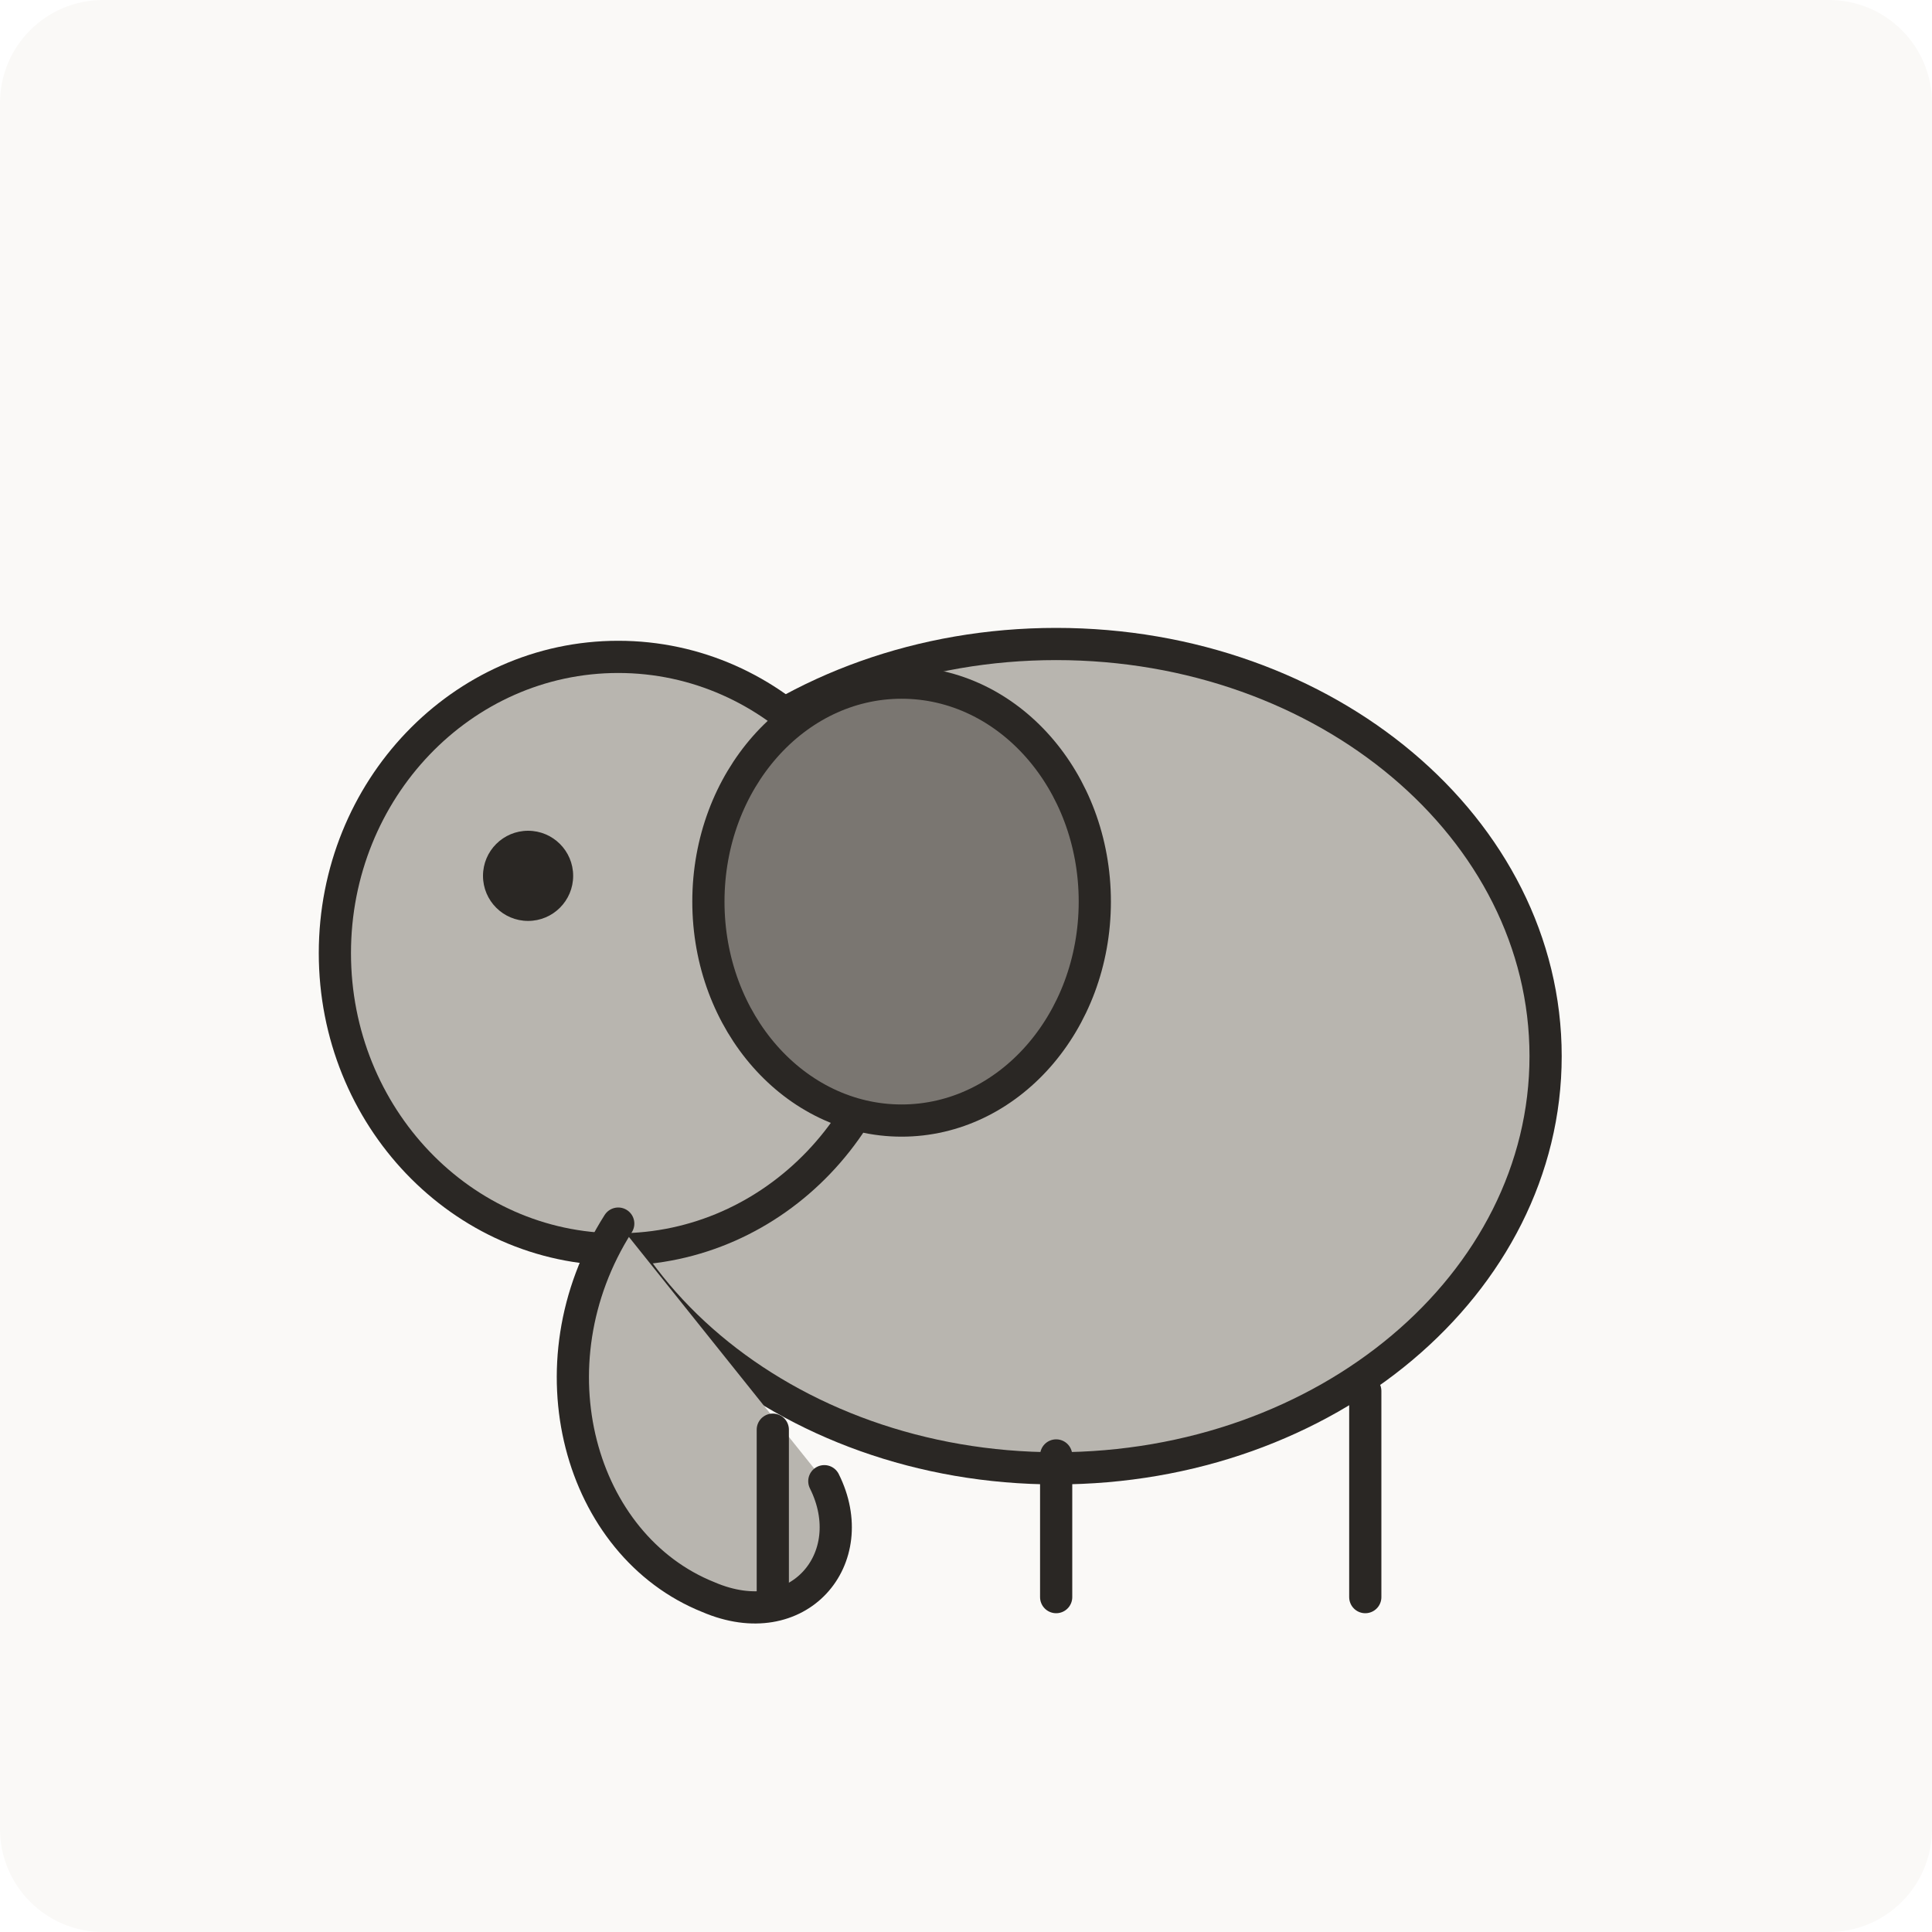
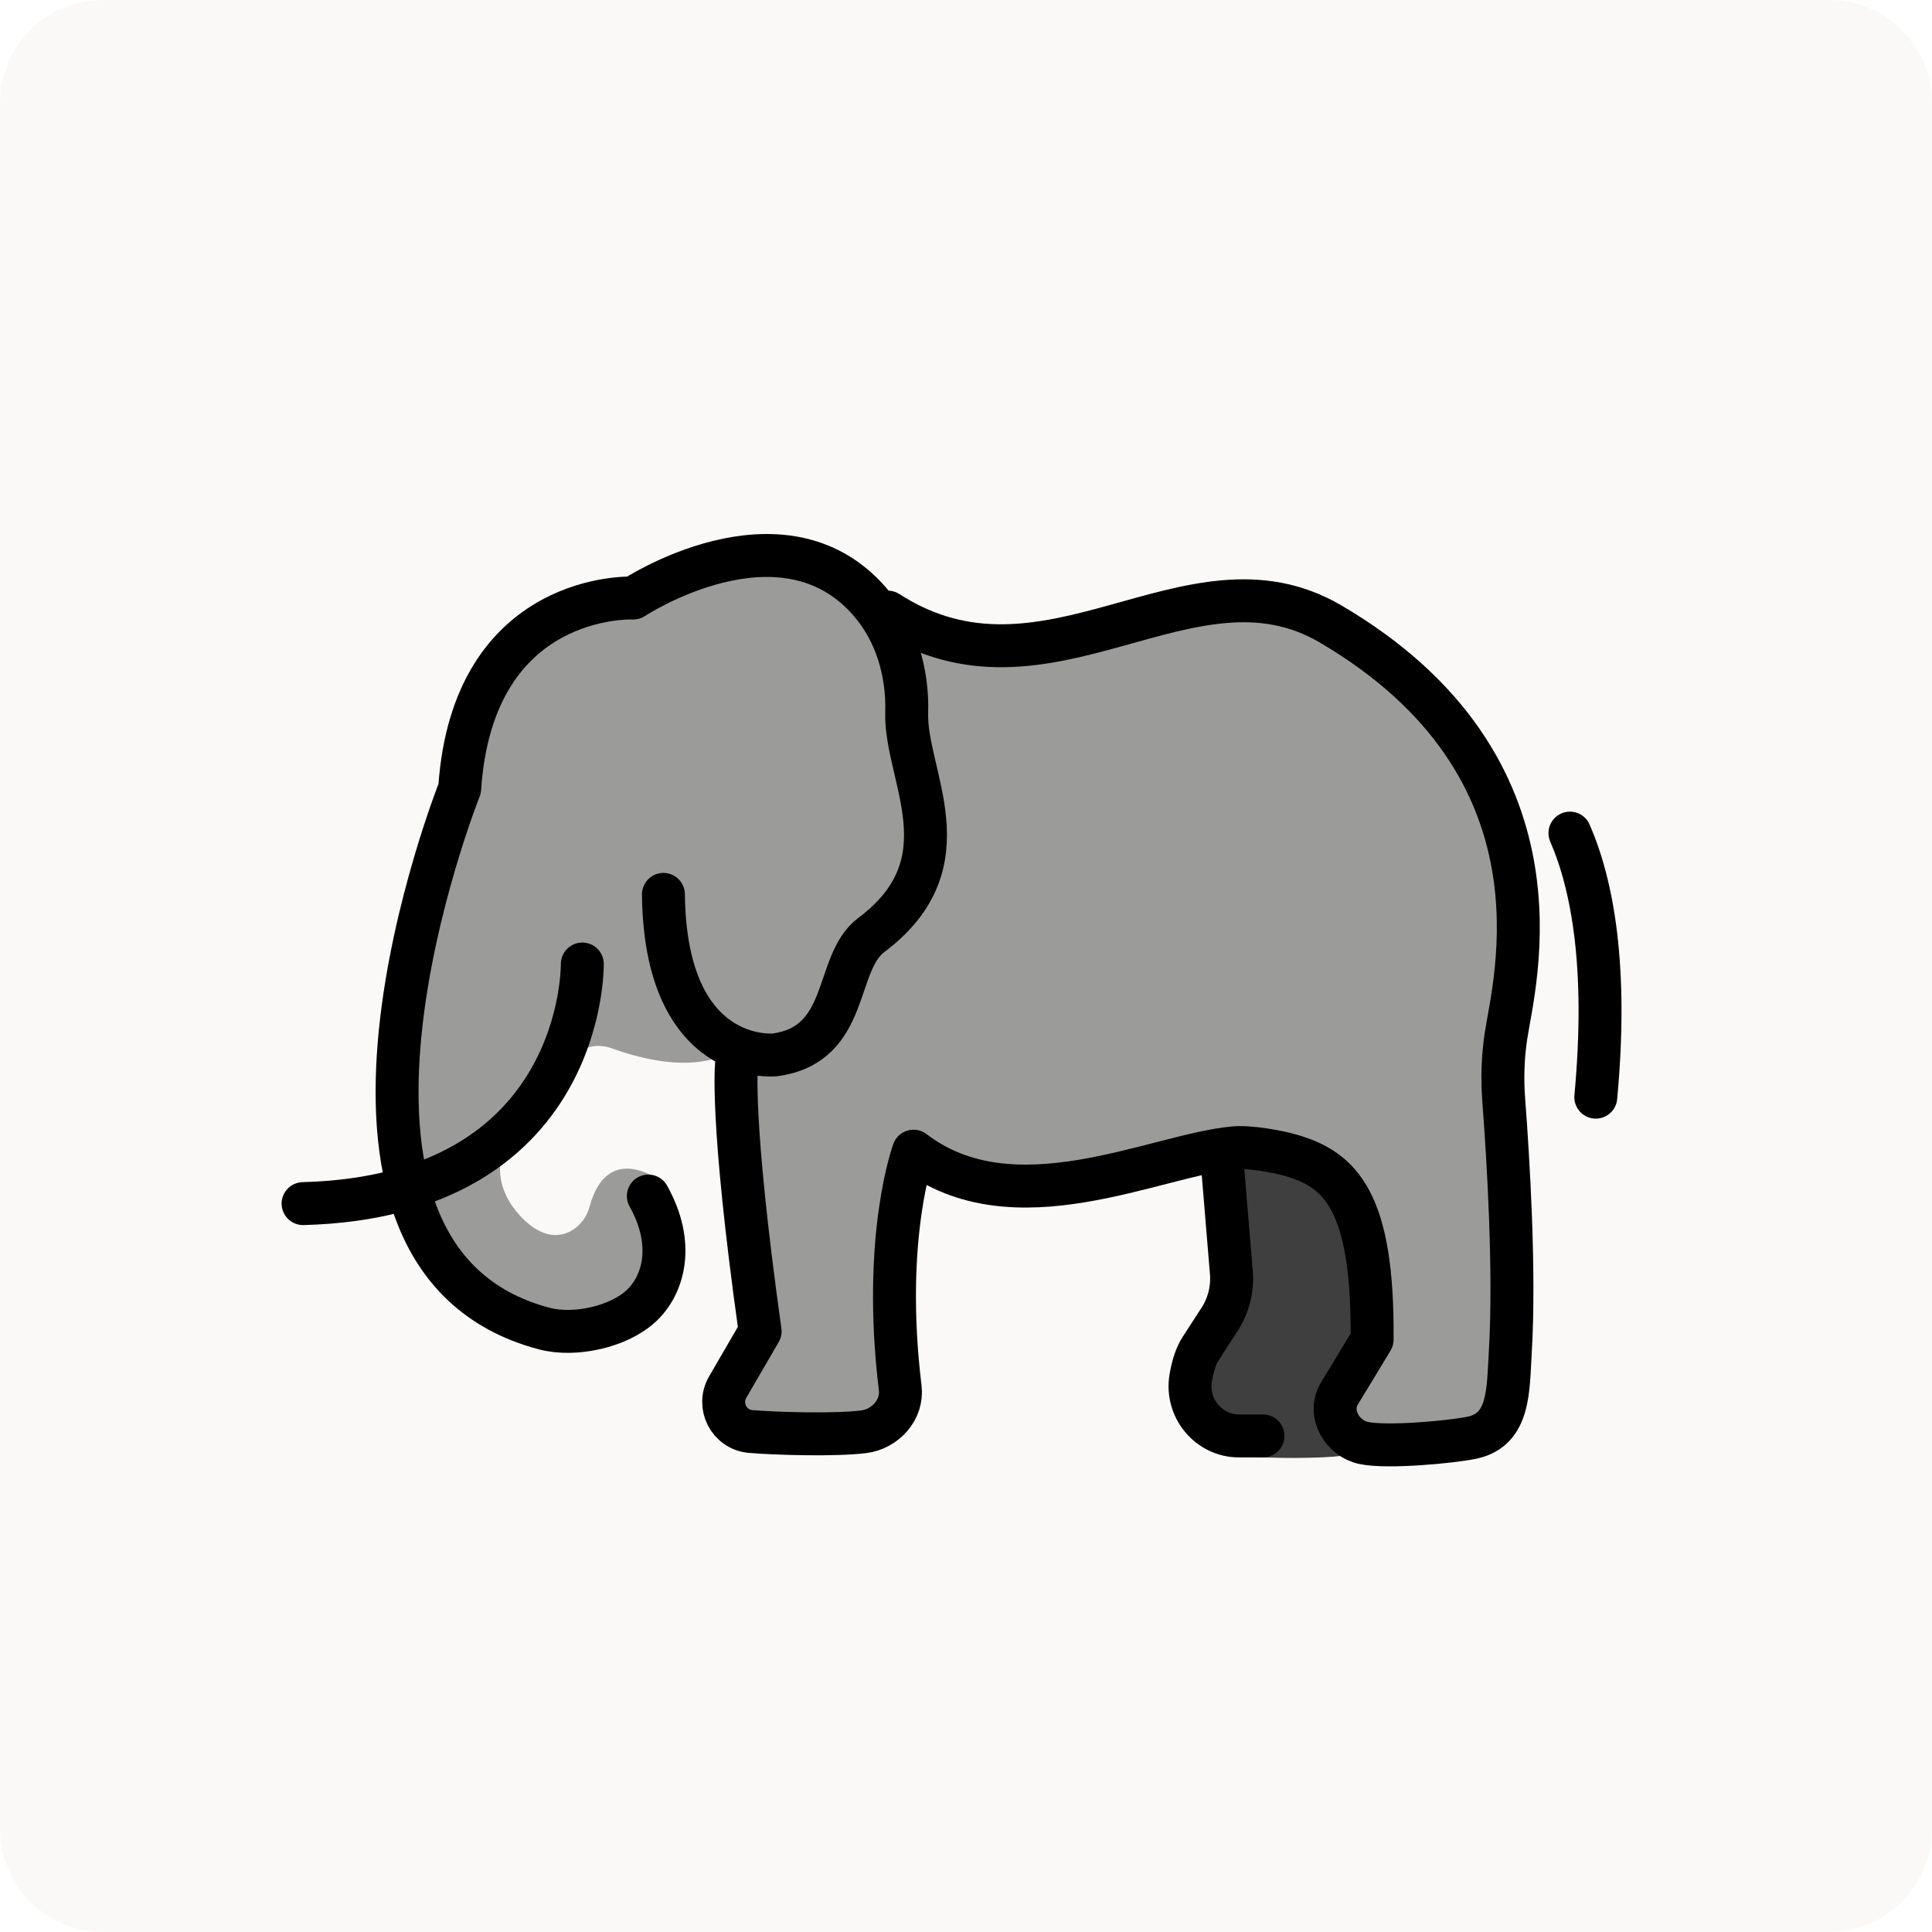
<svg xmlns="http://www.w3.org/2000/svg" width="300" height="300" viewBox="0 0 300 300" role="img">
  <rect width="300" height="300" fill="#FAF9F7" rx="16" />
-   <g fill="none" stroke="#2A2724" stroke-width="5" stroke-linejoin="round" stroke-linecap="round">
-     <ellipse cx="164" cy="164" rx="76" ry="64" fill="#B8B5AF" />
-     <ellipse cx="96" cy="148" rx="44" ry="46" fill="#B8B5AF" />
-     <path d="M96 190 c-14 22-6 50 14 58 c14 6 24-6 18-18" fill="#B8B5AF" />
-     <circle cx="82" cy="136" r="7" fill="#2A2724" stroke="none" />
-     <ellipse cx="140" cy="140" rx="30" ry="34" fill="#7A7671" />
-     <path d="M120 222 v26" />
-     <path d="M164 226 v22" />
-     <path d="M212 216 v32" />
-   </g>
+   <svg x="30" y="30" width="240" height="240" viewBox="0 0 72 72">
+     <g id="color">
+       <path fill="#9b9b9a" d="m19.771,19.065l-.625.177c-1.359.385-2.585,1.136-3.545,2.172l-.43.464c-.583.629-1.028,1.375-1.305,2.187l-1.287,3.778-1.061,3.072c-.949,2.747-1.499,5.616-1.635,8.52l-.098,2.106c-.081,1.735.175,3.469.753,5.106l.071.202c.634,1.795,1.821,3.342,3.391,4.419l.611.419c1.219.836,2.735,1.118,4.173.775l1.059-.252c.772-.184,1.424-.697,1.784-1.405h0c.568-1.115.743-2.389.497-3.616l-.217-1.087s-2.59-2.08-3.45,1.133c-.238.89-1.138,1.51-2.018,1.233-.354-.111-.739-.34-1.134-.751-2.897-3.008,1.344-6.122,1.344-6.122l.84-1.159c.453-.625,1.262-.871,1.988-.608,1.226.445,3.179.961,4.774.497.314-.091.624.142.624.468v.329c0,1.248.111,2.493.332,3.721l1.017,5.658.192,1.431c.103.773-.037,1.56-.402,2.249l-.847,1.599c-.184.347-.197.759-.035,1.117h0c.162.359.52.591.914.591h4.84c.831,0,1.59-.47,1.96-1.214h0c.166-.333.246-.698.233-1.069-.07-1.989-.234-8.717.643-10.473,1.032-2.068,0,0,0,0l2.58,1.011c.908.356,1.89.484,2.859.374l5.154-.587,5.015-.949c3.292.468,5.298,1.773,5.389,4.323l.199,2.306c.108,1.253-.139,2.511-.711,3.63l-.526,1.028c-.022.043-.045.081-.07.119-.446.67-.532,1.515-.156,2.227l.049.092c.564.697,1.045.768,1.628.788.726.025,2.172-.038,2.902-.113.757-.077,2.345-.449,2.902-.967.188-.175.485-.568.597-.838.303-.737.412-1.235.435-2.031l-.523-13.037.523-8.942-1.158-3.841c-.044-.452-.193-.887-.433-1.272h0c-1.755-2.807-4.084-5.21-6.835-7.051l-.149-.1c-4.452-2.616-7.148-1.551-9.838-.884l-.823.204c-1.121.278-2.271.421-3.426.425h0c-2.328.349-4.706-.106-6.742-1.289l-.704-.409c-2.151-1.25-4.643-1.843-7.115-1.562-.504.057-1.014.143-1.508.266l-.849.398-1.193.508c-.464.197-.939.365-1.424.502Z" />
+       <path fill="#3f3f3f" d="m47.975,45.655l.648,2.344c.033.12.043.245.03.369l-.42,3.93-.155.368-2.275,2.749c-.038.097-.312.532-.263.754.319,1.438,1.577,2.478,3.041,2.634,1.641.176,4.159.121,4.885.019.844-.119,1.156-1.177.51-1.733h0c-.378-.325-.455-.879-.181-1.295l1.4-2.123c.12-.183.177-.4.161-.619l-.296-3.962c-.008-.106-.033-.21-.074-.308l-.968-2.315c-.089-.212-.249-.387-.452-.494l-2.445-1.286c-.113-.059-.236-.096-.363-.109l-1.732-.172c-.692-.069-1.237.579-1.052,1.249Z" />
+     </g>
+     <g id="line">
+       <path fill="none" stroke="#000" stroke-linecap="round" stroke-linejoin="round" stroke-width="2" d="m21.202,46.717c1.284,2.3.67,4.168-.307,5.094-1.058,1.004-3.124,1.452-4.534,1.081-12.645-3.333-3.947-25.157-3.947-25.157.615-9.228,8.085-8.876,8.085-8.876,0,0,6.91-4.569,11.019.166,1.23,1.418,1.776,3.3,1.72,5.176-.087,2.927,2.882,6.958-1.653,10.358-1.75,1.312-.947,5.108-4.5,5.583,0,0-5.092.52-5.18-7.478" />
+       <path fill="none" stroke="#000" stroke-linecap="round" stroke-linejoin="round" stroke-width="2" d="m25.315,40.546s-.311,2.452,1.095,12.47l-1.51,2.598c-.509.875.063,1.988,1.071,2.071,1.225.102,3.95.177,5.261.013,1.011-.127,1.826-1.03,1.703-2.042-.855-7.046.621-11.03.621-11.03,4.661,3.573,11.223.196,14.914-.155.738-.07,2.039.167,2.653.344,2.313.664,3.853,2.123,3.795,8.589l-1.554,2.563c-.491.907.157,2.037,1.165,2.253,1.1.235,4.16-.052,5.069-.253,1.73-.382,1.651-2.209,1.757-3.977.227-3.77-.098-9.014-.305-11.744-.076-.994-.045-1.986.102-2.972.371-2.501,3.19-12.548-8.171-19.209-6.574-3.854-13.193,4.242-20.625-.55" />
+       <path fill="none" stroke="#000" stroke-linecap="round" stroke-linejoin="round" stroke-width="2" d="m18.126,35.908s.176,10.809-13.007,11.161" />
+       <path fill="none" stroke="#000" stroke-linecap="round" stroke-linejoin="round" stroke-width="2" d="m64.134,29.81c1.051,2.414,1.768,6.245,1.204,12.3" />
+       <path fill="none" stroke="#000" stroke-linecap="round" stroke-linejoin="round" stroke-width="2" d="m47.959,45.424l.402,4.851c.064.77-.129,1.54-.546,2.183l-.883,1.362c-.214.329-.373.825-.464,1.368-.237,1.415.847,2.703,2.243,2.703h1.123" />
+     </g>
+   </svg>
</svg>
